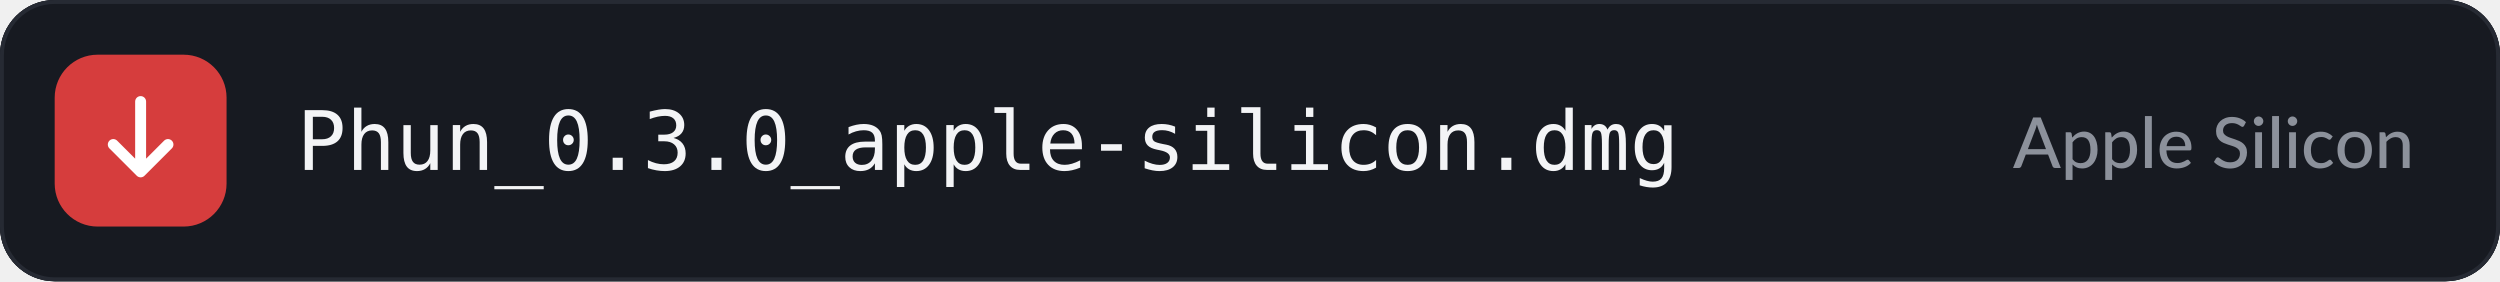
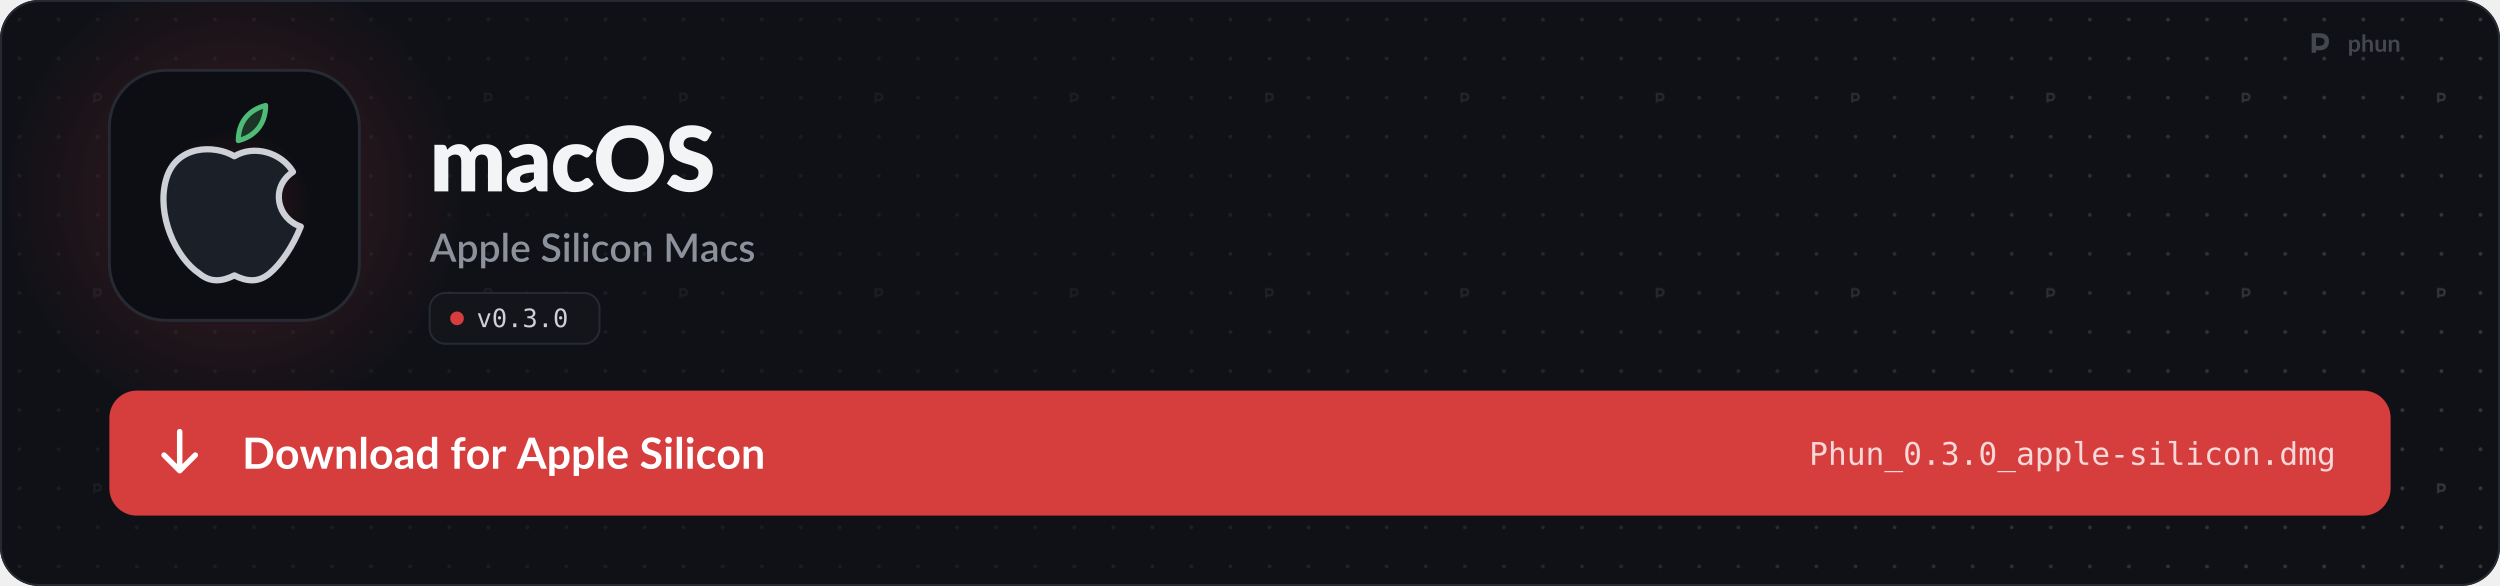
- <svg xmlns="http://www.w3.org/2000/svg" width="640" height="72" viewBox="0 0 640 72" role="img" aria-labelledby="t d">
+ <svg xmlns="http://www.w3.org/2000/svg" width="1280" height="300" viewBox="0 0 1280 300" role="img" aria-labelledby="t d">
  <style>
  .pulse { animation: pulse 2.6s ease-in-out infinite; }
  .pulse.b { animation-delay: .5s; }
  .pulse.c { animation-delay: 1s; }
  @keyframes pulse { 0%, 100% { opacity: 1; } 50% { opacity: .35; } }
  .flow { stroke-dasharray: 4 6; animation: flow 1.6s linear infinite; }
  @keyframes flow { to { stroke-dashoffset: -20; } }
  .blink { animation: blink 1.1s steps(1) infinite; }
  @keyframes blink { 50% { opacity: 0; } }
  .rise { animation: rise .7s cubic-bezier(.2,.7,.2,1) both; }
  @keyframes rise { from { opacity: 0; transform: translateY(8px); } }
  .spin { transform-box: fill-box; transform-origin: center; animation: spin 6s linear infinite; }
  @keyframes spin { to { transform: rotate(360deg); } }
  .bob { animation: bob 3s ease-in-out infinite; }
  @keyframes bob { 50% { transform: translateY(-4px); } }

  .sway { transform-box: view-box; transform-origin: 52px 22px; animation: sway 3.2s ease-in-out infinite; }
  @keyframes sway { 0%, 100% { transform: rotate(-6deg); } 50% { transform: rotate(8deg); } }
  .pane { animation: pane 4s ease-in-out infinite; }
  @keyframes pane { 0%, 100% { opacity: .55; } 12%, 30% { opacity: 1; } 45% { opacity: .55; } }
  .waddle { transform-box: view-box; transform-origin: 50px 96px; animation: waddle 1.6s ease-in-out infinite; }
  @keyframes waddle { 0%, 100% { transform: rotate(-5deg); } 50% { transform: rotate(5deg); } }
  .lid { transform-box: fill-box; transform-origin: center; animation: lid 4.5s infinite; }
  @keyframes lid { 0%, 92%, 100% { transform: scaleY(1); } 95% { transform: scaleY(.1); } }
  .drop { animation: drop 1.8s ease-in-out infinite; }
  @keyframes drop { 0%, 100% { transform: translateY(-2px); } 50% { transform: translateY(3px); } }

  @media (prefers-reduced-motion: reduce) { * { animation: none !important; } }
</style>
  <defs>
+     <path id="k108" d="M105 0L105 -1037L297 -1037Q355 -1037 373 -985L390 -929Q416 -956 444 -978.5Q472 -1001 504.5 -1017.5Q537 -1034 574.5 -1043.5Q612 -1053 657 -1053Q751 -1053 812.5 -1004.5Q874 -956 906 -875Q932 -923 969.5 -957Q1007 -991 1050.5 -1012Q1094 -1033 1142.5 -1043Q1191 -1053 1239 -1053Q1328 -1053 1397 -1026.5Q1466 -1000 1512.5 -949.5Q1559 -899 1583 -825.5Q1607 -752 1607 -659L1607 0L1297 0L1297 -659Q1297 -820 1159 -820Q1096 -820 1054.5 -778.5Q1013 -737 1013 -659L1013 0L703 0L703 -659Q703 -748 668 -784Q633 -820 565 -820Q523 -820 485.5 -801Q448 -782 415 -750L415 0L105 0Z" />
+     <path id="k45" d="M640 -422Q547 -418 487 -406Q427 -394 392 -376Q357 -358 343.5 -335Q330 -312 330 -285Q330 -232 359 -210.5Q388 -189 444 -189Q504 -189 549 -210Q594 -231 640 -278L640 -422ZM82 -893Q176 -976 290.5 -1016.5Q405 -1057 536 -1057Q630 -1057 705.5 -1026.5Q781 -996 833.5 -941.5Q886 -887 914 -812Q942 -737 942 -648L942 0L800 0Q756 0 733.5 -12Q711 -24 696 -62L674 -119Q635 -86 599 -61Q563 -36 524.5 -18.5Q486 -1 442.5 7.5Q399 16 346 16Q275 16 217 -2.5Q159 -21 118.5 -57Q78 -93 56 -146.5Q34 -200 34 -270Q34 -326 62 -383.5Q90 -441 159 -488.5Q228 -536 345 -568Q462 -600 640 -604L640 -648Q640 -739 602.5 -779.5Q565 -820 496 -820Q441 -820 406 -808Q371 -796 343.5 -781Q316 -766 290 -754Q264 -742 228 -742Q196 -742 174 -758Q152 -774 138 -796L82 -893Z" />
+     <path id="k49" d="M867 -791Q853 -774 840 -764Q827 -754 803 -754Q780 -754 761.5 -765Q743 -776 720 -789.5Q697 -803 666 -814Q635 -825 589 -825Q532 -825 490.5 -804Q449 -783 422 -744Q395 -705 382 -648.5Q369 -592 369 -521Q369 -372 426.5 -292Q484 -212 585 -212Q639 -212 670.5 -225.5Q702 -239 724 -255.5Q746 -272 764.5 -286Q783 -300 811 -300Q848 -300 867 -273L957 -162Q909 -107 856 -72.5Q803 -38 747.5 -18.5Q692 1 636 8.5Q580 16 527 16Q432 16 345.5 -20Q259 -56 193.5 -124.5Q128 -193 89.5 -293Q51 -393 51 -521Q51 -633 84.5 -730.5Q118 -828 183.5 -899.5Q249 -971 345.5 -1012Q442 -1053 569 -1053Q691 -1053 783 -1014Q875 -975 949 -900L867 -791Z" />
+     <path id="k27" d="M1571 -729Q1571 -571 1516.5 -435Q1462 -299 1363 -198.5Q1264 -98 1124.5 -41Q985 16 815 16Q645 16 505 -41Q365 -98 265.5 -198.5Q166 -299 111.5 -435Q57 -571 57 -729Q57 -887 111.5 -1023Q166 -1159 265.5 -1259Q365 -1359 505 -1416Q645 -1473 815 -1473Q985 -1473 1124.5 -1415.5Q1264 -1358 1363 -1258Q1462 -1158 1516.5 -1022Q1571 -886 1571 -729ZM1225 -729Q1225 -837 1197 -923.5Q1169 -1010 1116.5 -1070Q1064 -1130 988 -1162Q912 -1194 815 -1194Q717 -1194 640.5 -1162Q564 -1130 511.5 -1070Q459 -1010 431 -923.5Q403 -837 403 -729Q403 -620 431 -533.5Q459 -447 511.5 -387Q564 -327 640.5 -295.5Q717 -264 815 -264Q912 -264 988 -295.5Q1064 -327 1116.5 -387Q1169 -447 1197 -533.5Q1225 -620 1225 -729Z" />
+     <path id="k34" d="M946 -1161Q931 -1137 914.5 -1125Q898 -1113 872 -1113Q849 -1113 822.5 -1127.5Q796 -1142 762.5 -1160Q729 -1178 686 -1192.5Q643 -1207 588 -1207Q493 -1207 446.5 -1166.5Q400 -1126 400 -1057Q400 -1013 428 -984Q456 -955 501.5 -934Q547 -913 605.5 -895.5Q664 -878 725 -856.5Q786 -835 844.5 -806Q903 -777 948.5 -732Q994 -687 1022 -622.5Q1050 -558 1050 -467Q1050 -366 1015 -278Q980 -190 913.5 -124.5Q847 -59 749.5 -21.5Q652 16 528 16Q460 16 389.5 2Q319 -12 253 -37.5Q187 -63 129 -98Q71 -133 28 -176L128 -334Q140 -351 159.5 -362.5Q179 -374 202 -374Q232 -374 262.5 -355Q293 -336 331.5 -313Q370 -290 420 -271Q470 -252 538 -252Q630 -252 681 -292.5Q732 -333 732 -421Q732 -472 704 -504Q676 -536 630.5 -557Q585 -578 527 -594Q469 -610 408 -629.5Q347 -649 289 -677.5Q231 -706 185.5 -752.5Q140 -799 112 -868.5Q84 -938 84 -1040Q84 -1122 117 -1200Q150 -1278 214 -1339Q278 -1400 371 -1436.5Q464 -1473 584 -1473Q651 -1473 714.5 -1462.5Q778 -1452 835 -1431.5Q892 -1411 941.5 -1382.5Q991 -1354 1030 -1318L946 -1161Z" />
+     <path id="s3" d="M933 -540L735 -1066Q711 -1127 686 -1221Q675 -1174 662 -1134.5Q649 -1095 638 -1065L440 -540L933 -540ZM1376 0L1195 0Q1164 0 1145 -15.5Q1126 -31 1116 -54L996 -372L376 -372L256 -54Q248 -34 228 -17Q208 0 178 0L-3 0L568 -1440L805 -1440L1376 0Z" />
+     <path id="s114" d="M346 -256Q391 -198 444.5 -174.5Q498 -151 563 -151Q689 -151 759.5 -243Q830 -335 830 -517Q830 -611 814 -677.5Q798 -744 768 -786Q738 -828 695 -847Q652 -866 598 -866Q516 -866 456.5 -830.5Q397 -795 346 -729L346 -256ZM335 -872Q399 -947 480.5 -993Q562 -1039 670 -1039Q756 -1039 826 -1004.5Q896 -970 946 -904Q996 -838 1023.5 -740.5Q1051 -643 1051 -517Q1051 -404 1020.5 -306.5Q990 -209 933 -137.5Q876 -66 795 -25.5Q714 15 612 15Q522 15 459.5 -14Q397 -43 346 -94L346 339L131 339L131 -1020L261 -1020Q305 -1020 317 -979L335 -872Z" />
+     <path id="s1140" d="M350 -1480L350 0L135 0L135 -1480L350 -1480Z" />
+     <path id="s59" d="M800 -625Q800 -679 784.5 -725.5Q769 -772 739 -806.5Q709 -841 664.5 -860.5Q620 -880 562 -880Q445 -880 378 -813Q311 -746 293 -625L800 -625ZM287 -493Q291 -406 314 -342.5Q337 -279 375.5 -237Q414 -195 467.5 -174.5Q521 -154 587 -154Q650 -154 696 -168.5Q742 -183 776 -200.5Q810 -218 834 -232.5Q858 -247 878 -247Q904 -247 918 -227L979 -148Q941 -103 893 -72Q845 -41 791 -21.5Q737 -2 680 6.5Q623 15 569 15Q463 15 372.5 -20.5Q282 -56 215.5 -125Q149 -194 111.5 -296Q74 -398 74 -531Q74 -637 107.5 -729Q141 -821 203.5 -889Q266 -957 355.5 -996.5Q445 -1036 558 -1036Q652 -1036 732 -1005.5Q812 -975 870 -916Q928 -857 960.5 -771.5Q993 -686 993 -577Q993 -527 982 -510Q971 -493 942 -493L287 -493Z" />
+     <path id="s34" d="M924 -1194Q913 -1176 901 -1167.5Q889 -1159 871 -1159Q852 -1159 828.5 -1175Q805 -1191 770.5 -1210.5Q736 -1230 689 -1246.5Q642 -1263 577 -1263Q517 -1263 471.5 -1248Q426 -1233 395 -1206Q364 -1179 348.5 -1142.5Q333 -1106 333 -1063Q333 -1008 362 -971.5Q391 -935 438.5 -909Q486 -883 547 -863.5Q608 -844 671.5 -822Q735 -800 796 -772Q857 -744 904.5 -701Q952 -658 981 -596Q1010 -534 1010 -445Q1010 -349 977 -265Q944 -181 881.5 -118.5Q819 -56 727.5 -20Q636 16 519 16Q450 16 384.5 2.5Q319 -11 259.5 -35.5Q200 -60 148 -95Q96 -130 55 -173L123 -285Q132 -299 146 -307Q160 -315 177 -315Q200 -315 228 -293.5Q256 -272 295.5 -246.5Q335 -221 391 -199.5Q447 -178 525 -178Q652 -178 721.5 -240Q791 -302 791 -411Q791 -472 762 -510.5Q733 -549 685.5 -575Q638 -601 577 -619Q516 -637 453 -657.5Q390 -678 329 -705.5Q268 -733 220.5 -777.5Q173 -822 144 -887.5Q115 -953 115 -1051Q115 -1129 145.5 -1202Q176 -1275 234.5 -1331.5Q293 -1388 379 -1422Q465 -1456 575 -1456Q699 -1456 802.5 -1417Q906 -1378 981 -1306L924 -1194Z" />
+     <path id="s98" d="M355 -1020L355 0L140 0L140 -1020L355 -1020ZM391 -1328Q391 -1299 379.5 -1273Q368 -1247 348 -1227.5Q328 -1208 301.5 -1196.5Q275 -1185 245 -1185Q216 -1185 190.5 -1196.5Q165 -1208 146 -1227.5Q127 -1247 115.5 -1273Q104 -1299 104 -1328Q104 -1358 115.5 -1384Q127 -1410 146 -1429.5Q165 -1449 190.5 -1460.5Q216 -1472 245 -1472Q275 -1472 301.5 -1460.5Q328 -1449 348 -1429.5Q368 -1410 379.5 -1384Q391 -1358 391 -1328Z" />
+     <path id="s49" d="M852 -820Q842 -807 833 -800Q824 -793 807 -793Q790 -793 771.5 -805Q753 -817 727.5 -831.5Q702 -846 666 -858Q630 -870 576 -870Q506 -870 453.5 -845Q401 -820 365.5 -773.5Q330 -727 312.5 -660.5Q295 -594 295 -511Q295 -425 314 -358Q333 -291 368.5 -245Q404 -199 454.5 -175Q505 -151 568 -151Q630 -151 669 -166Q708 -181 734 -199Q760 -217 778.5 -232Q797 -247 818 -247Q844 -247 858 -227L919 -148Q882 -103 837 -72Q792 -41 742 -21.5Q692 -2 638 6.5Q584 15 529 15Q434 15 351.5 -20.5Q269 -56 207.5 -123.5Q146 -191 110.5 -288.5Q75 -386 75 -511Q75 -624 107 -720.5Q139 -817 200.5 -887Q262 -957 353 -996.5Q444 -1036 563 -1036Q674 -1036 758.5 -1000Q843 -964 909 -898L852 -820Z" />
+     <path id="s111" d="M572 -1036Q685 -1036 776.5 -999Q868 -962 932.5 -894Q997 -826 1032 -729Q1067 -632 1067 -511Q1067 -390 1032 -293Q997 -196 932.5 -127.5Q868 -59 776.5 -22Q685 15 572 15Q458 15 366.5 -22Q275 -59 210 -127.5Q145 -196 110 -293Q75 -390 75 -511Q75 -632 110 -729Q145 -826 210 -894Q275 -962 366.5 -999Q458 -1036 572 -1036ZM572 -153Q710 -153 777.5 -245.5Q845 -338 845 -510Q845 -682 777.5 -775.5Q710 -869 572 -869Q432 -869 364 -775.5Q296 -682 296 -510Q296 -338 364 -245.5Q432 -153 572 -153Z" />
+     <path id="s109" d="M332 -885Q365 -919 400.5 -946.5Q436 -974 476 -994Q516 -1014 561 -1025Q606 -1036 659 -1036Q743 -1036 806.5 -1008Q870 -980 913.5 -929Q957 -878 979 -806.5Q1001 -735 1001 -649L1001 0L787 0L787 -649Q787 -752 739.5 -809Q692 -866 595 -866Q523 -866 461.5 -833Q400 -800 346 -743L346 0L131 0L131 -1020L261 -1020Q305 -1020 317 -979L332 -885Z" />
+     <path id="s24" d="M1703 -1440L1703 0L1497 0L1497 -987Q1497 -1011 1498.5 -1039.5Q1500 -1068 1503 -1097L1040 -242Q1013 -189 957 -189L924 -189Q867 -189 841 -242L371 -1099Q374 -1070 375.5 -1041Q377 -1012 377 -987L377 0L171 0L171 -1440L346 -1440Q377 -1440 394 -1434.5Q411 -1429 425 -1401L887 -564Q902 -535 915.5 -504.5Q929 -474 940 -442Q952 -474 965.5 -505.5Q979 -537 994 -566L1449 -1401Q1463 -1429 1480 -1434.5Q1497 -1440 1528 -1440L1703 -1440Z" />
+     <path id="s45" d="M676 -446Q561 -442 482 -427.5Q403 -413 354 -390.5Q305 -368 283.5 -337Q262 -306 262 -269Q262 -233 273.5 -207.5Q285 -182 305.5 -165.5Q326 -149 353.5 -141.5Q381 -134 414 -134Q498 -134 558.5 -165.5Q619 -197 676 -257L676 -446ZM106 -878Q279 -1039 518 -1039Q606 -1039 674.5 -1010.5Q743 -982 789.5 -930Q836 -878 860.5 -806.5Q885 -735 885 -648L885 0L789 0Q758 0 742 -9.5Q726 -19 715 -48L694 -131Q655 -96 617 -68.5Q579 -41 538.5 -22Q498 -3 451.5 6.5Q405 16 349 16Q287 16 233.5 -1Q180 -18 141 -52.5Q102 -87 79.5 -138Q57 -189 57 -258Q57 -317 88.5 -373Q120 -429 192.5 -473.5Q265 -518 383.5 -547Q502 -576 676 -580L676 -648Q676 -758 629 -812Q582 -866 491 -866Q429 -866 387 -850.5Q345 -835 314 -817Q283 -799 259 -783.5Q235 -768 208 -768Q186 -768 170.5 -779.5Q155 -791 145 -808L106 -878Z" />
+     <path id="s118" d="M740 -835Q732 -821 722 -815Q712 -809 697 -809Q680 -809 660 -819.5Q640 -830 613 -843Q586 -856 549.5 -866.5Q513 -877 464 -877Q424 -877 391.5 -867.5Q359 -858 336.5 -840.5Q314 -823 302 -799.5Q290 -776 290 -749Q290 -713 312 -689Q334 -665 370 -647.5Q406 -630 452 -616Q498 -602 546 -586Q594 -570 640 -549Q686 -528 722 -497.5Q758 -467 780 -423.5Q802 -380 802 -318Q802 -246 776 -185Q750 -124 700 -79Q650 -34 575.5 -9Q501 16 405 16Q352 16 302.5 6.5Q253 -3 208.5 -19.5Q164 -36 125.5 -59Q87 -82 57 -109L107 -191Q116 -206 129.5 -214.5Q143 -223 163 -223Q184 -223 204.5 -209.5Q225 -196 252.5 -180Q280 -164 319 -150.5Q358 -137 416 -137Q464 -137 499 -148.5Q534 -160 557 -180Q580 -200 591 -225.5Q602 -251 602 -280Q602 -319 580 -344Q558 -369 521.5 -387Q485 -405 438.5 -419Q392 -433 344 -449Q296 -465 249.5 -486Q203 -507 166.5 -539.5Q130 -572 108 -618.5Q86 -665 86 -732Q86 -793 110.5 -848Q135 -903 182.5 -945Q230 -987 299.5 -1011.5Q369 -1036 460 -1036Q563 -1036 647 -1003Q731 -970 788 -913L740 -835Z" />
+     <path id="o89" d="M100 -1120L291 -1120L616 -180L942 -1120L1133 -1120L735 0L498 0L100 -1120Z" />
+     <path id="o19" d="M483 -750Q483 -805 521.5 -845Q560 -885 614 -885Q670 -885 710 -845Q750 -805 750 -750Q750 -694 710.5 -655Q671 -616 614 -616Q558 -616 520.5 -654Q483 -692 483 -750ZM616 -1360Q475 -1360 405.5 -1208Q336 -1056 336 -745Q336 -435 405.5 -283Q475 -131 616 -131Q758 -131 827.5 -283Q897 -435 897 -745Q897 -1056 827.5 -1208Q758 -1360 616 -1360ZM616 -1520Q855 -1520 977.5 -1324Q1100 -1128 1100 -745Q1100 -363 977.5 -167Q855 29 616 29Q377 29 255 -167Q133 -363 133 -745Q133 -1128 255 -1324Q377 -1520 616 -1520Z" />
+     <path id="o17" d="M489 -305L741 -305L741 0L489 0L489 -305Z" />
+     <path id="o22" d="M776 -799Q923 -760 1001 -660.5Q1079 -561 1079 -412Q1079 -206 940.5 -88.5Q802 29 557 29Q454 29 347 10Q240 -9 137 -45L137 -246Q239 -193 338 -167Q437 -141 535 -141Q701 -141 790 -216Q879 -291 879 -432Q879 -562 790 -638.5Q701 -715 549 -715L395 -715L395 -881L549 -881Q688 -881 766 -942Q844 -1003 844 -1112Q844 -1227 771.5 -1288.5Q699 -1350 565 -1350Q476 -1350 381 -1330Q286 -1310 182 -1270L182 -1456Q303 -1488 397.5 -1504Q492 -1520 565 -1520Q783 -1520 913.5 -1410.5Q1044 -1301 1044 -1120Q1044 -997 975.5 -915Q907 -833 776 -799Z" />
+     <path id="b9" d="M1445 -723Q1445 -564 1392 -431Q1339 -298 1243 -202Q1147 -106 1012 -53Q877 0 712 0L161 0L161 -1446L712 -1446Q877 -1446 1012 -1392.5Q1147 -1339 1243 -1243.5Q1339 -1148 1392 -1015Q1445 -882 1445 -723ZM1169 -723Q1169 -842 1137.5 -936.5Q1106 -1031 1046.5 -1096.5Q987 -1162 902.5 -1197Q818 -1232 712 -1232L431 -1232L431 -214L712 -214Q818 -214 902.5 -249Q987 -284 1046.5 -349.5Q1106 -415 1137.5 -509.5Q1169 -604 1169 -723Z" />
+     <path id="b111" d="M576 -1042Q690 -1042 783.5 -1005Q877 -968 943.5 -900Q1010 -832 1046 -734Q1082 -636 1082 -515Q1082 -393 1046 -295Q1010 -197 943.5 -128Q877 -59 783.5 -22Q690 15 576 15Q461 15 367 -22Q273 -59 206.5 -128Q140 -197 103.5 -295Q67 -393 67 -515Q67 -636 103.5 -734Q140 -832 206.5 -900Q273 -968 367 -1005Q461 -1042 576 -1042ZM576 -175Q704 -175 765.5 -261Q827 -347 827 -513Q827 -679 765.5 -766Q704 -853 576 -853Q446 -853 383.5 -765.5Q321 -678 321 -513Q321 -348 383.5 -261.5Q446 -175 576 -175Z" />
+     <path id="b137" d="M1587 -1026L1261 0L1063 0Q1029 0 1016 -44L832 -637Q823 -667 815.5 -696.5Q808 -726 803 -756Q797 -726 789.5 -695.5Q782 -665 773 -635L586 -44Q574 0 533 0L343 0L18 -1026L215 -1026Q242 -1026 261 -1013Q280 -1000 286 -980L433 -432Q444 -387 452.5 -344Q461 -301 467 -258Q478 -301 490.5 -344Q503 -387 517 -432L687 -982Q693 -1002 710.5 -1015Q728 -1028 753 -1028L862 -1028Q888 -1028 906.5 -1015Q925 -1002 931 -982L1096 -432Q1109 -387 1120.5 -343.5Q1132 -300 1143 -257Q1156 -342 1180 -432L1331 -980Q1338 -1000 1356 -1013Q1374 -1026 1399 -1026L1587 -1026Z" />
+     <path id="b109" d="M353 -900Q384 -931 418.5 -957.5Q453 -984 491.5 -1002.5Q530 -1021 574 -1031.5Q618 -1042 670 -1042Q754 -1042 819 -1013.5Q884 -985 927.5 -933.5Q971 -882 993.5 -810.5Q1016 -739 1016 -653L1016 0L769 0L769 -653Q769 -747 726 -798.5Q683 -850 595 -850Q531 -850 475 -821Q419 -792 369 -742L369 0L122 0L122 -1026L273 -1026Q321 -1026 336 -981L353 -900Z" />
+     <path id="b1140" d="M372 -1486L372 0L125 0L125 -1486L372 -1486Z" />
+     <path id="b45" d="M664 -438Q557 -433 484 -419.5Q411 -406 367 -385Q323 -364 304 -336Q285 -308 285 -275Q285 -210 323.5 -182Q362 -154 424 -154Q500 -154 555.5 -181.5Q611 -209 664 -265L664 -438ZM98 -883Q275 -1045 524 -1045Q614 -1045 685 -1015.5Q756 -986 805 -933.5Q854 -881 879.5 -808Q905 -735 905 -648L905 0L793 0Q758 0 739 -10.5Q720 -21 709 -53L687 -127Q648 -92 611 -65.5Q574 -39 534 -21Q494 -3 448.5 6.5Q403 16 348 16Q283 16 228 -1.5Q173 -19 133 -54Q93 -89 71 -141Q49 -193 49 -262Q49 -301 62 -339.5Q75 -378 104.5 -413Q134 -448 181 -479Q228 -510 296.5 -533Q365 -556 456 -570.5Q547 -585 664 -588L664 -648Q664 -751 620 -800.5Q576 -850 493 -850Q433 -850 393.5 -836Q354 -822 324 -804.5Q294 -787 269.5 -773Q245 -759 215 -759Q189 -759 171 -772.5Q153 -786 142 -804L98 -883Z" />
+     <path id="b55" d="M766 -764Q724 -815 674.5 -836Q625 -857 568 -857Q512 -857 467 -836Q422 -815 390 -772.5Q358 -730 341 -664.5Q324 -599 324 -510Q324 -420 338.5 -357.5Q353 -295 380 -255.5Q407 -216 446 -198.5Q485 -181 533 -181Q610 -181 664 -213Q718 -245 766 -304L766 -764ZM1013 -1486L1013 0L862 0Q813 0 800 -45L779 -144Q717 -73 636.5 -29Q556 15 449 15Q365 15 295 -20Q225 -55 174.5 -121.5Q124 -188 96.5 -286Q69 -384 69 -510Q69 -624 100 -722Q131 -820 189 -892Q247 -964 328 -1004.5Q409 -1045 510 -1045Q596 -1045 657 -1018Q718 -991 766 -945L766 -1486L1013 -1486Z" />
+     <path id="b61" d="M194 0L194 -840L105 -854Q76 -860 58.5 -874.5Q41 -889 41 -916L41 -1017L194 -1017L194 -1093Q194 -1181 220.5 -1251Q247 -1321 296.5 -1370Q346 -1419 417 -1445Q488 -1471 577 -1471Q648 -1471 709 -1452L704 -1328Q703 -1314 696 -1305.5Q689 -1297 677.5 -1292.5Q666 -1288 651 -1286.5Q636 -1285 619 -1285Q575 -1285 540.5 -1275.5Q506 -1266 482 -1242.5Q458 -1219 445.5 -1180.5Q433 -1142 433 -1085L433 -1017L700 -1017L700 -841L441 -841L441 0L194 0Z" />
+     <path id="b117" d="M355 -848Q403 -940 469 -992.5Q535 -1045 625 -1045Q696 -1045 739 -1014L723 -829Q718 -811 708.5 -803.5Q699 -796 683 -796Q668 -796 638.5 -801Q609 -806 581 -806Q540 -806 508 -794Q476 -782 450.5 -759.5Q425 -737 405.5 -705Q386 -673 369 -632L369 0L122 0L122 -1026L267 -1026Q305 -1026 320 -1012.5Q335 -999 340 -964L355 -848Z" />
+     <path id="b3" d="M925 -546L749 -1027Q736 -1059 722 -1103Q708 -1147 694 -1198Q681 -1147 667 -1102.5Q653 -1058 640 -1025L465 -546L925 -546ZM1400 0L1192 0Q1157 0 1135 -17.5Q1113 -35 1102 -61L994 -356L395 -356L287 -61Q279 -38 256 -19Q233 0 199 0L-11 0L558 -1446L832 -1446L1400 0Z" />
+     <path id="b114" d="M369 -266Q411 -215 460.5 -194Q510 -173 568 -173Q624 -173 669 -194Q714 -215 745.5 -258Q777 -301 794 -366.5Q811 -432 811 -521Q811 -611 796.5 -673.5Q782 -736 755 -775Q728 -814 689.5 -832Q651 -850 602 -850Q525 -850 471 -817.5Q417 -785 369 -726L369 -266ZM356 -886Q419 -957 499 -1001Q579 -1045 687 -1045Q771 -1045 840.5 -1010Q910 -975 960.5 -908.5Q1011 -842 1038.5 -744.5Q1066 -647 1066 -521Q1066 -406 1035 -308Q1004 -210 946.5 -138Q889 -66 807.5 -25.5Q726 15 625 15Q539 15 478 -11.5Q417 -38 369 -85L369 335L122 335L122 -1026L273 -1026Q321 -1026 336 -981L356 -886Z" />
+     <path id="b59" d="M783 -631Q783 -679 769.5 -721.5Q756 -764 729 -796Q702 -828 660.5 -846.5Q619 -865 564 -865Q457 -865 395.5 -804Q334 -743 317 -631L783 -631ZM312 -482Q318 -403 340 -345.5Q362 -288 398 -250.5Q434 -213 483.5 -194.5Q533 -176 593 -176Q653 -176 696.5 -190Q740 -204 772.5 -221Q805 -238 829.5 -252Q854 -266 877 -266Q908 -266 923 -243L994 -153Q953 -105 902 -72.5Q851 -40 795.5 -20.5Q740 -1 682.5 7Q625 15 571 15Q464 15 372 -20.5Q280 -56 212 -125.5Q144 -195 105 -297.5Q66 -400 66 -535Q66 -640 100 -732.5Q134 -825 197.5 -893.5Q261 -962 352.5 -1002Q444 -1042 559 -1042Q656 -1042 738 -1011Q820 -980 879 -920.5Q938 -861 971.5 -774.5Q1005 -688 1005 -577Q1005 -521 993 -501.5Q981 -482 947 -482L312 -482Z" />
+     <path id="b34" d="M931 -1183Q919 -1162 905.5 -1152.5Q892 -1143 872 -1143Q851 -1143 826.5 -1158.5Q802 -1174 768 -1193Q734 -1212 688.5 -1227.5Q643 -1243 581 -1243Q525 -1243 483 -1229.5Q441 -1216 412.5 -1192Q384 -1168 370 -1134.5Q356 -1101 356 -1061Q356 -1010 384.5 -976Q413 -942 460 -918Q507 -894 567 -875Q627 -856 690 -834.5Q753 -813 813 -784.5Q873 -756 920 -712.5Q967 -669 995.5 -606Q1024 -543 1024 -453Q1024 -355 990.5 -269.5Q957 -184 892.5 -120.5Q828 -57 735 -20.5Q642 16 522 16Q453 16 386 2.5Q319 -11 257.5 -36Q196 -61 142 -96Q88 -131 46 -174L125 -303Q135 -317 151 -326.5Q167 -336 185 -336Q210 -336 239 -315.5Q268 -295 308 -270Q348 -245 401.5 -224.5Q455 -204 530 -204Q645 -204 708 -258.5Q771 -313 771 -415Q771 -472 742.5 -508Q714 -544 667 -568.5Q620 -593 560 -610Q500 -627 438 -647Q376 -667 316 -695Q256 -723 209 -768Q162 -813 133.5 -880.5Q105 -948 105 -1047Q105 -1126 136.5 -1201Q168 -1276 228 -1334Q288 -1392 376 -1427Q464 -1462 578 -1462Q706 -1462 814 -1422Q922 -1382 998 -1310L931 -1183Z" />
+     <path id="b98" d="M378 -1026L378 0L130 0L130 -1026L378 -1026ZM412 -1325Q412 -1293 399 -1265Q386 -1237 364.5 -1216Q343 -1195 314 -1182.5Q285 -1170 252 -1170Q220 -1170 191.5 -1182.5Q163 -1195 142 -1216Q121 -1237 108.5 -1265Q96 -1293 96 -1325Q96 -1358 108.5 -1387Q121 -1416 142 -1437Q163 -1458 191.5 -1470.5Q220 -1483 252 -1483Q285 -1483 314 -1470.5Q343 -1458 364.5 -1437Q386 -1416 399 -1387Q412 -1358 412 -1325Z" />
+     <path id="b49" d="M857 -809Q846 -795 835.5 -787Q825 -779 805 -779Q786 -779 768 -790.5Q750 -802 725 -816.5Q700 -831 665.5 -842.5Q631 -854 580 -854Q515 -854 466 -830.5Q417 -807 384.5 -763Q352 -719 336 -656.5Q320 -594 320 -515Q320 -433 337.5 -369Q355 -305 388 -261.5Q421 -218 468 -195.5Q515 -173 574 -173Q633 -173 669.5 -187.5Q706 -202 731 -219.5Q756 -237 774.5 -251.5Q793 -266 816 -266Q846 -266 861 -243L932 -153Q891 -105 843 -72.5Q795 -40 743.5 -20.5Q692 -1 637.5 7Q583 15 529 15Q434 15 350 -20.5Q266 -56 203 -124Q140 -192 103.5 -290.5Q67 -389 67 -515Q67 -628 99.5 -724.5Q132 -821 195 -891.5Q258 -962 351 -1002Q444 -1042 565 -1042Q680 -1042 766.5 -1005Q853 -968 922 -899L857 -809Z" />
    <path id="o51" d="M399 -1327L399 -766L633 -766Q773 -766 851.5 -840Q930 -914 930 -1047Q930 -1180 852 -1253.5Q774 -1327 633 -1327L399 -1327ZM197 -1493L633 -1493Q883 -1493 1012 -1379.5Q1141 -1266 1141 -1047Q1141 -826 1012.5 -713Q884 -600 633 -600L399 -600L399 0L197 0L197 -1493Z" />
    <path id="o75" d="M1051 -694L1051 0L866 0L866 -694Q866 -845 813 -916Q760 -987 647 -987Q518 -987 448.5 -895.5Q379 -804 379 -633L379 0L195 0L195 -1556L379 -1556L379 -952Q428 -1048 512 -1097.5Q596 -1147 711 -1147Q882 -1147 966.5 -1034.5Q1051 -922 1051 -694Z" />
    <path id="o88" d="M195 -424L195 -1118L379 -1118L379 -424Q379 -273 432.5 -202Q486 -131 598 -131Q728 -131 797 -222.5Q866 -314 866 -485L866 -1118L1051 -1118L1051 0L866 0L866 -168Q817 -71 732.5 -21Q648 29 535 29Q363 29 279 -83.5Q195 -196 195 -424Z" />
    <path id="o81" d="M1051 -694L1051 0L866 0L866 -694Q866 -845 813 -916Q760 -987 647 -987Q518 -987 448.5 -895.5Q379 -804 379 -633L379 0L195 0L195 -1120L379 -1120L379 -952Q428 -1048 512 -1097.5Q596 -1147 711 -1147Q882 -1147 966.5 -1034.5Q1051 -922 1051 -694Z" />
    <path id="o66" d="M1233 403L1233 483L0 483L0 403L1233 403Z" />
-     <path id="o19" d="M483 -750Q483 -805 521.5 -845Q560 -885 614 -885Q670 -885 710 -845Q750 -805 750 -750Q750 -694 710.5 -655Q671 -616 614 -616Q558 -616 520.5 -654Q483 -692 483 -750ZM616 -1360Q475 -1360 405.5 -1208Q336 -1056 336 -745Q336 -435 405.5 -283Q475 -131 616 -131Q758 -131 827.5 -283Q897 -435 897 -745Q897 -1056 827.5 -1208Q758 -1360 616 -1360ZM616 -1520Q855 -1520 977.5 -1324Q1100 -1128 1100 -745Q1100 -363 977.5 -167Q855 29 616 29Q377 29 255 -167Q133 -363 133 -745Q133 -1128 255 -1324Q377 -1520 616 -1520Z" />
-     <path id="o17" d="M489 -305L741 -305L741 0L489 0L489 -305Z" />
-     <path id="o22" d="M776 -799Q923 -760 1001 -660.5Q1079 -561 1079 -412Q1079 -206 940.5 -88.5Q802 29 557 29Q454 29 347 10Q240 -9 137 -45L137 -246Q239 -193 338 -167Q437 -141 535 -141Q701 -141 790 -216Q879 -291 879 -432Q879 -562 790 -638.5Q701 -715 549 -715L395 -715L395 -881L549 -881Q688 -881 766 -942Q844 -1003 844 -1112Q844 -1227 771.5 -1288.5Q699 -1350 565 -1350Q476 -1350 381 -1330Q286 -1310 182 -1270L182 -1456Q303 -1488 397.5 -1504Q492 -1520 565 -1520Q783 -1520 913.5 -1410.5Q1044 -1301 1044 -1120Q1044 -997 975.5 -915Q907 -833 776 -799Z" />
    <path id="o68" d="M702 -563L641 -563Q480 -563 398.5 -506.5Q317 -450 317 -338Q317 -237 378 -181Q439 -125 547 -125Q699 -125 786 -230.5Q873 -336 874 -522L874 -563L702 -563ZM1059 -639L1059 0L874 0L874 -166Q815 -66 725.5 -18.5Q636 29 508 29Q337 29 235 -67.5Q133 -164 133 -326Q133 -513 258.5 -610Q384 -707 627 -707L874 -707L874 -736Q873 -870 806 -930.5Q739 -991 592 -991Q498 -991 402 -964Q306 -937 215 -885L215 -1069Q317 -1108 410.5 -1127.5Q504 -1147 592 -1147Q731 -1147 829.5 -1106Q928 -1065 989 -983Q1027 -933 1043 -859.5Q1059 -786 1059 -639Z" />
    <path id="o83" d="M375 -141L375 426L190 426L190 -1120L375 -1120L375 -977Q421 -1060 497.5 -1103.5Q574 -1147 674 -1147Q877 -1147 992.5 -990Q1108 -833 1108 -555Q1108 -282 992 -126.5Q876 29 674 29Q572 29 495.5 -14.5Q419 -58 375 -141ZM915 -559Q915 -773 847.5 -882Q780 -991 647 -991Q513 -991 444 -881.5Q375 -772 375 -559Q375 -347 444 -237Q513 -127 647 -127Q780 -127 847.5 -236Q915 -345 915 -559Z" />
    <path id="o79" d="M639 -406Q639 -282 684.5 -219Q730 -156 819 -156L1034 -156L1034 0L801 0Q636 0 545.5 -106Q455 -212 455 -406L455 -1423L160 -1423L160 -1567L639 -1567L639 -406Z" />
    <path id="o72" d="M1112 -606L1112 -516L315 -516L315 -510Q315 -327 410.5 -227Q506 -127 680 -127Q768 -127 864 -155Q960 -183 1069 -240L1069 -57Q964 -14 866.5 7.5Q769 29 678 29Q417 29 270 -127.5Q123 -284 123 -559Q123 -827 267 -987Q411 -1147 651 -1147Q865 -1147 988.5 -1002Q1112 -857 1112 -606ZM928 -660Q924 -822 851.5 -906.5Q779 -991 643 -991Q510 -991 424 -903Q338 -815 322 -659L928 -660Z" />
    <path id="o16" d="M356 -643L877 -643L877 -479L356 -479L356 -643Z" />
    <path id="o86" d="M973 -1081L973 -901Q894 -947 814 -970Q734 -993 651 -993Q526 -993 464.5 -952.5Q403 -912 403 -829Q403 -754 449 -717Q495 -680 678 -645L752 -631Q889 -605 959.5 -527Q1030 -449 1030 -324Q1030 -158 912 -64.5Q794 29 584 29Q501 29 410 11.5Q319 -6 213 -41L213 -231Q316 -178 410 -151.5Q504 -125 588 -125Q710 -125 777 -174.5Q844 -224 844 -313Q844 -441 599 -490L591 -492L522 -506Q363 -537 290 -610.5Q217 -684 217 -811Q217 -972 326 -1059.5Q435 -1147 637 -1147Q727 -1147 810 -1130.5Q893 -1114 973 -1081Z" />
    <path id="o76" d="M256 -1120L727 -1120L727 -143L1092 -143L1092 0L178 0L178 -143L543 -143L543 -977L256 -977L256 -1120ZM543 -1556L727 -1556L727 -1323L543 -1323L543 -1556Z" />
    <path id="o70" d="M1061 -57Q987 -14 908.5 7.5Q830 29 748 29Q488 29 341.5 -127Q195 -283 195 -559Q195 -835 341.5 -991Q488 -1147 748 -1147Q829 -1147 906 -1126Q983 -1105 1061 -1061L1061 -868Q988 -933 914.5 -962Q841 -991 748 -991Q575 -991 482 -879Q389 -767 389 -559Q389 -352 482.5 -239.5Q576 -127 748 -127Q844 -127 920 -156.5Q996 -186 1061 -248L1061 -57Z" />
    <path id="o82" d="M616 -991Q476 -991 404 -882Q332 -773 332 -559Q332 -346 404 -236.5Q476 -127 616 -127Q757 -127 829 -236.5Q901 -346 901 -559Q901 -773 829 -882Q757 -991 616 -991ZM616 -1147Q849 -1147 972.5 -996Q1096 -845 1096 -559Q1096 -272 973 -121.5Q850 29 616 29Q383 29 260 -121.5Q137 -272 137 -559Q137 -845 260 -996Q383 -1147 616 -1147Z" />
    <path id="o71" d="M858 -977L858 -1556L1042 -1556L1042 0L858 0L858 -141Q812 -58 735.5 -14.5Q659 29 559 29Q356 29 239.5 -128.5Q123 -286 123 -563Q123 -836 240 -991.5Q357 -1147 559 -1147Q660 -1147 737 -1103.5Q814 -1060 858 -977ZM317 -559Q317 -345 385 -236Q453 -127 586 -127Q719 -127 788.5 -237Q858 -347 858 -559Q858 -772 788.5 -881.5Q719 -991 586 -991Q453 -991 385 -882Q317 -773 317 -559Z" />
    <path id="o80" d="M676 -1006Q710 -1078 762.5 -1112.5Q815 -1147 889 -1147Q1024 -1147 1079.5 -1042.5Q1135 -938 1135 -649L1135 0L967 0L967 -641Q967 -878 940.5 -935.5Q914 -993 844 -993Q764 -993 734.5 -931.5Q705 -870 705 -641L705 0L537 0L537 -641Q537 -881 508.5 -937Q480 -993 406 -993Q333 -993 304.5 -931.5Q276 -870 276 -641L276 0L109 0L109 -1120L276 -1120L276 -1024Q309 -1084 358.5 -1115.5Q408 -1147 471 -1147Q547 -1147 597.5 -1112Q648 -1077 676 -1006Z" />
    <path id="o74" d="M858 -569Q858 -776 790.5 -883.5Q723 -991 594 -991Q459 -991 388 -883.5Q317 -776 317 -569Q317 -362 388.5 -253.5Q460 -145 596 -145Q723 -145 790.5 -254Q858 -363 858 -569ZM1042 -72Q1042 180 923 310Q804 440 573 440Q497 440 414 426Q331 412 248 385L248 203Q346 249 426 271Q506 293 573 293Q722 293 790 212Q858 131 858 -45L858 -53L858 -178Q814 -84 738 -38Q662 8 553 8Q357 8 240 -149Q123 -306 123 -569Q123 -833 240 -990Q357 -1147 553 -1147Q661 -1147 736 -1104Q811 -1061 858 -971L858 -1116L1042 -1116L1042 -72Z" />
-     <path id="m3" d="M940 -535L727 -1092Q704 -1149 681 -1236Q670 -1193 658.5 -1156Q647 -1119 636 -1090L424 -535L940 -535ZM1361 0L1197 0Q1169 0 1151 -14Q1133 -28 1125 -50L998 -383L365 -383L238 -50Q231 -31 212 -15.5Q193 0 166 0L2 0L574 -1436L789 -1436L1361 0Z" />
-     <path id="m114" d="M332 -250Q380 -187 435.5 -162Q491 -137 560 -137Q694 -137 767.5 -233.5Q841 -330 841 -515Q841 -612 824.5 -680.5Q808 -749 776.5 -792.5Q745 -836 699 -856.5Q653 -877 595 -877Q510 -877 447.5 -839Q385 -801 332 -731L332 -250ZM322 -864Q354 -902 390.5 -933.5Q427 -965 469 -987.5Q511 -1010 558.5 -1022.5Q606 -1035 660 -1035Q747 -1035 817.5 -1001Q888 -967 938 -901Q988 -835 1015.5 -738Q1043 -641 1043 -515Q1043 -402 1012.5 -305.5Q982 -209 925.5 -138Q869 -67 787.5 -26.5Q706 14 604 14Q513 14 448 -16Q383 -46 332 -100L332 341L137 341L137 -1016L254 -1016Q295 -1016 305 -977L322 -864Z" />
-     <path id="m1140" d="M337 -1476L337 0L141 0L141 -1476L337 -1476Z" />
-     <path id="m59" d="M810 -621Q810 -679 793.5 -728Q777 -777 745 -813Q713 -849 667 -869Q621 -889 561 -889Q438 -889 367.5 -818Q297 -747 278 -621L810 -621ZM971 -145Q935 -103 888 -72.5Q841 -42 788 -23Q735 -4 678.5 5Q622 14 567 14Q462 14 372.5 -21.5Q283 -57 217.5 -125.5Q152 -194 115.5 -295.5Q79 -397 79 -529Q79 -635 112 -726.5Q145 -818 206.5 -886Q268 -954 357 -993Q446 -1032 557 -1032Q650 -1032 728.5 -1001.5Q807 -971 864 -913Q921 -855 953.5 -770Q986 -685 986 -576Q986 -531 976 -515.5Q966 -500 939 -500L273 -500Q276 -409 299 -341.5Q322 -274 362.5 -229Q403 -184 459 -162Q515 -140 584 -140Q649 -140 696.5 -155Q744 -170 778.5 -187.5Q813 -205 836.5 -220Q860 -235 878 -235Q902 -235 915 -217L971 -145Z" />
-     <path id="m34" d="M920 -1202Q910 -1185 899 -1177Q888 -1169 871 -1169Q853 -1169 830 -1185.5Q807 -1202 772.5 -1222.5Q738 -1243 690 -1259.5Q642 -1276 575 -1276Q512 -1276 464.5 -1259.5Q417 -1243 385 -1214.5Q353 -1186 336.5 -1147.5Q320 -1109 320 -1064Q320 -1006 349.5 -968Q379 -930 427 -903Q475 -876 536 -856Q597 -836 661 -814.5Q725 -793 786 -765Q847 -737 895 -694.5Q943 -652 972.5 -590.5Q1002 -529 1002 -440Q1002 -345 969.5 -262Q937 -179 875 -117Q813 -55 722.5 -19.5Q632 16 517 16Q448 16 383 2.5Q318 -11 260 -35.5Q202 -60 151.5 -94.5Q101 -129 61 -172L122 -274Q131 -286 143.5 -294Q156 -302 172 -302Q193 -302 220.5 -280Q248 -258 288.5 -231.5Q329 -205 385.5 -183Q442 -161 523 -161Q589 -161 641 -178.5Q693 -196 728.5 -228.5Q764 -261 783 -307Q802 -353 802 -409Q802 -472 773 -512Q744 -552 696 -579Q648 -606 587 -625Q526 -644 462 -664.5Q398 -685 337 -712Q276 -739 228 -782.5Q180 -826 151 -891.5Q122 -957 122 -1053Q122 -1130 152 -1202Q182 -1274 239.5 -1329.5Q297 -1385 381 -1418.5Q465 -1452 573 -1452Q694 -1452 795.5 -1413.5Q897 -1375 972 -1303L920 -1202Z" />
-     <path id="m98" d="M341 -1016L341 0L146 0L146 -1016L341 -1016ZM378 -1330Q378 -1303 367 -1278.5Q356 -1254 337.5 -1235.5Q319 -1217 294 -1206.5Q269 -1196 242 -1196Q215 -1196 191 -1206.5Q167 -1217 148.5 -1235.5Q130 -1254 119.5 -1278.5Q109 -1303 109 -1330Q109 -1358 119.5 -1382.5Q130 -1407 148.5 -1425.5Q167 -1444 191 -1454.5Q215 -1465 242 -1465Q269 -1465 294 -1454.5Q319 -1444 337.5 -1425.5Q356 -1407 367 -1382.5Q378 -1358 378 -1330Z" />
-     <path id="m49" d="M849 -826Q840 -815 831.5 -808.5Q823 -802 807 -802Q791 -802 773.5 -814.5Q756 -827 729.5 -841.5Q703 -856 665.5 -868.5Q628 -881 573 -881Q501 -881 446 -855Q391 -829 354.5 -781Q318 -733 299 -664Q280 -595 280 -509Q280 -420 300 -350.5Q320 -281 357 -233.5Q394 -186 447 -161.5Q500 -137 565 -137Q628 -137 669 -152.5Q710 -168 737 -186Q764 -204 782 -219.5Q800 -235 819 -235Q843 -235 856 -217L912 -145Q877 -102 833.5 -72Q790 -42 741 -23Q692 -4 638.5 5Q585 14 530 14Q435 14 352.5 -21Q270 -56 209.5 -123Q149 -190 114 -287.5Q79 -385 79 -509Q79 -622 110.5 -718Q142 -814 203.5 -883.5Q265 -953 355 -992.5Q445 -1032 561 -1032Q670 -1032 753 -997Q836 -962 901 -898L849 -826Z" />
-     <path id="m111" d="M570 -1032Q682 -1032 772.5 -995.5Q863 -959 926.5 -890.5Q990 -822 1024 -725.5Q1058 -629 1058 -509Q1058 -389 1024 -292Q990 -195 926.5 -127Q863 -59 772.5 -22.5Q682 14 570 14Q457 14 366.5 -22.5Q276 -59 212 -127Q148 -195 113.5 -292Q79 -389 79 -509Q79 -629 113.5 -725.5Q148 -822 212 -890.5Q276 -959 366.5 -995.5Q457 -1032 570 -1032ZM570 -138Q714 -138 785 -235Q856 -332 856 -508Q856 -684 785 -781.5Q714 -879 570 -879Q424 -879 352.5 -781.5Q281 -684 281 -508Q281 -332 352.5 -235Q424 -138 570 -138Z" />
-     <path id="m109" d="M320 -875Q353 -910 389 -939Q425 -968 465.5 -988.5Q506 -1009 552.5 -1020.5Q599 -1032 652 -1032Q736 -1032 799.5 -1004Q863 -976 906 -925.5Q949 -875 971 -804Q993 -733 993 -647L993 0L797 0L797 -647Q797 -756 747 -816.5Q697 -877 594 -877Q519 -877 453.5 -841.5Q388 -806 332 -745L332 0L137 0L137 -1016L254 -1016Q295 -1016 305 -977L320 -875Z" />
+     <path id="b95" d="M369 -916Q429 -972 501 -1007Q573 -1042 670 -1042Q754 -1042 819 -1013.5Q884 -985 927.5 -933.5Q971 -882 993.5 -810.5Q1016 -739 1016 -653L1016 0L769 0L769 -653Q769 -747 726 -798.5Q683 -850 595 -850Q531 -850 475 -821Q419 -792 369 -742L369 0L122 0L122 -1486L369 -1486L369 -916Z" />
+     <path id="b134" d="M1006 -1026L1006 0L855 0Q806 0 793 -45L776 -127Q713 -63 637 -23.5Q561 16 458 16Q374 16 309.5 -12.5Q245 -41 201 -93Q157 -145 134.5 -216.5Q112 -288 112 -374L112 -1026L359 -1026L359 -374Q359 -280 402.5 -228.5Q446 -177 533 -177Q597 -177 653 -205.5Q709 -234 759 -284L759 -1026L1006 -1026Z" />
    <clipPath id="card">
-       <rect width="640" height="72" rx="14" />
+       <rect width="1280" height="300" rx="20" />
    </clipPath>
    <pattern id="dots" width="100" height="100" patternUnits="userSpaceOnUse">
      <circle cx="10" cy="10" r="1" fill="#fff" />
      <circle cx="30" cy="10" r="1" fill="#fff" />
      <circle cx="50" cy="10" r="1" fill="#fff" />
      <circle cx="70" cy="10" r="1" fill="#fff" />
      <circle cx="90" cy="10" r="1" fill="#fff" />
      <circle cx="10" cy="30" r="1" fill="#fff" />
      <circle cx="30" cy="30" r="1" fill="#fff" />
      <circle cx="50" cy="30" r="1" fill="#fff" />
      <circle cx="70" cy="30" r="1" fill="#fff" />
      <circle cx="90" cy="30" r="1" fill="#fff" />
      <circle cx="10" cy="50" r="1" fill="#fff" />
      <circle cx="30" cy="50" r="1" fill="#fff" />
      <circle cx="70" cy="50" r="1" fill="#fff" />
      <circle cx="90" cy="50" r="1" fill="#fff" />
      <circle cx="10" cy="70" r="1" fill="#fff" />
      <circle cx="30" cy="70" r="1" fill="#fff" />
      <circle cx="50" cy="70" r="1" fill="#fff" />
      <circle cx="70" cy="70" r="1" fill="#fff" />
      <circle cx="90" cy="70" r="1" fill="#fff" />
      <circle cx="10" cy="90" r="1" fill="#fff" />
      <circle cx="30" cy="90" r="1" fill="#fff" />
      <circle cx="50" cy="90" r="1" fill="#fff" />
      <circle cx="70" cy="90" r="1" fill="#fff" />
      <circle cx="90" cy="90" r="1" fill="#fff" />
      <path d="M78 48H144C204 48 220 80 220 116C220 156 198 188 140 188H114V208H78ZM114 84V152H138C170 152 184 136 184 116C184 96 168 84 138 84Z" transform="translate(46 46) scale(0.03125) translate(-21 0)" fill="#fff" fill-rule="evenodd" />
    </pattern>
    <linearGradient id="fade" x1="0" x2="1" y1="0" y2="0">
-       <stop offset="0.25" stop-color="#fff" stop-opacity=".05" />
+       <stop offset="0.4" stop-color="#fff" stop-opacity=".05" />
      <stop offset="1" stop-color="#fff" stop-opacity=".16" />
    </linearGradient>
    <mask id="dotmask">
-       <rect width="640" height="72" fill="url(#fade)" />
+       <rect width="1280" height="300" fill="url(#fade)" />
    </mask>
    <radialGradient id="glow">
      <stop offset="0" stop-color="#d63d3d" stop-opacity=".22" />
      <stop offset="1" stop-color="#d63d3d" stop-opacity="0" />
    </radialGradient>
  </defs>
  <g clip-path="url(#card)">
-     <rect width="640" height="72" fill="#0f1117" />
-     <rect width="640" height="72" fill="url(#dots)" mask="url(#dotmask)" />
-     <rect x="0" y="0" width="640" height="72" rx="14" fill="#171a21" />
-     <rect x="14" y="14" width="44" height="44" rx="11" fill="#d63d3d" />
+     <rect width="1280" height="300" fill="#0f1117" />
+     <rect width="1280" height="300" fill="url(#dots)" mask="url(#dotmask)" />
+     <circle cx="120" cy="100" r="120" fill="url(#glow)" />
+     <rect x="56" y="36" width="128" height="128" rx="29" fill="#0c0e13" stroke="#262a33" stroke-width="1.5" />
+     <g transform="translate(70 50)">
+       <circle cx="50" cy="56" r="40" fill="url(#glow)" class="pulse" />
+       <path d="M50 30C40 24 20 24 15 42C10 60 20 82 32 90C38 95 44 94 50 91C56 94 62 95 68 90C74 85 80 76 84 66C72 62 68 46 80 38C74 28 60 24 50 30Z" fill="#1b1f27" stroke="#cdd0d6" stroke-width="3.2" stroke-linecap="round" stroke-linejoin="round" />
+       <g class="sway">
+         <path d="M52 22C52 12 58 6 66 4C66 14 60 20 52 22Z" fill="#1d3526" stroke="#4ebc76" stroke-width="2.6" stroke-linecap="round" stroke-linejoin="round" />
+       </g>
+     </g>
+     <g fill="#f3f4f6" transform="translate(220 98) scale(0.023)">
+       <use href="#k108" x="0" />
+       <use href="#k45" x="1680" />
+       <use href="#k49" x="2694" />
+       <use href="#k27" x="3645" />
+       <use href="#k34" x="5252" />
+     </g>
+     <g fill="#8c919b" transform="translate(220 134) scale(0.01)">
+       <use href="#s3" x="0" />
+       <use href="#s114" x="1373" />
+       <use href="#s114" x="2502" />
+       <use href="#s1140" x="3631" />
+       <use href="#s59" x="4116" />
+       <use href="#s34" x="5676" />
+       <use href="#s98" x="6767" />
+       <use href="#s1140" x="7262" />
+       <use href="#s98" x="7747" />
+       <use href="#s49" x="8242" />
+       <use href="#s111" x="9202" />
+       <use href="#s109" x="10344" />
+       <use href="#s24" x="11964" />
+       <use href="#s45" x="13838" />
+       <use href="#s49" x="14843" />
+       <use href="#s118" x="15803" />
+     </g>
+     <rect x="220" y="150" width="86.96" height="26" rx="8" fill="#13151b" stroke="#262a33" stroke-width="1" />
+     <circle cx="234" cy="163" r="3.5" fill="#d63d3d" class="pulse" />
+     <g fill="#cdd0d6" transform="translate(244 167.5) scale(0.00635)">
+       <use href="#o89" x="0" />
+       <use href="#o19" x="1233" />
+       <use href="#o17" x="2466" />
+       <use href="#o22" x="3699" />
+       <use href="#o17" x="4932" />
+       <use href="#o19" x="6165" />
+     </g>
+     <rect x="56" y="200" width="1168" height="64" rx="14" fill="#d63d3d" />
    <g class="drop">
-       <path d="M36 26v18m-7-7 7 7 7-7" fill="none" stroke="#fff" stroke-width="2.8" stroke-linecap="round" stroke-linejoin="round" />
-     </g>
-     <g fill="#f3f4f6" transform="translate(76 43.5) scale(0.01025)">
-       <use href="#o51" x="0" />
-       <use href="#o75" x="1233" />
-       <use href="#o88" x="2466" />
-       <use href="#o81" x="3699" />
-       <use href="#o66" x="4932" />
-       <use href="#o19" x="6165" />
-       <use href="#o17" x="7398" />
-       <use href="#o22" x="8631" />
-       <use href="#o17" x="9864" />
-       <use href="#o19" x="11097" />
-       <use href="#o66" x="12330" />
-       <use href="#o68" x="13563" />
-       <use href="#o83" x="14796" />
-       <use href="#o83" x="16029" />
-       <use href="#o79" x="17262" />
-       <use href="#o72" x="18495" />
-       <use href="#o16" x="19728" />
-       <use href="#o86" x="20961" />
-       <use href="#o76" x="22194" />
-       <use href="#o79" x="23427" />
-       <use href="#o76" x="24660" />
-       <use href="#o70" x="25893" />
-       <use href="#o82" x="27126" />
-       <use href="#o81" x="28359" />
-       <use href="#o17" x="29592" />
-       <use href="#o71" x="30825" />
-       <use href="#o80" x="32058" />
-       <use href="#o74" x="33291" />
-     </g>
-     <g fill="#8c919b" transform="translate(515.319 43) scale(0.009)">
-       <use href="#m3" x="0" />
-       <use href="#m114" x="1363" />
-       <use href="#m114" x="2488" />
-       <use href="#m1140" x="3613" />
-       <use href="#m59" x="4091" />
-       <use href="#m34" x="5655" />
-       <use href="#m98" x="6743" />
-       <use href="#m1140" x="7230" />
-       <use href="#m98" x="7708" />
-       <use href="#m49" x="8195" />
-       <use href="#m111" x="9152" />
-       <use href="#m109" x="10290" />
+       <path d="M92 221.0v20m-8-8 8 8 8-8" fill="none" stroke="#fff" stroke-width="2.8" stroke-linecap="round" stroke-linejoin="round" />
+     </g>
+     <g fill="#fff" transform="translate(124 240) scale(0.011)">
+       <use href="#b9" x="0" />
+       <use href="#b111" x="1521" />
+       <use href="#b137" x="2670" />
+       <use href="#b109" x="4275" />
+       <use href="#b1140" x="5403" />
+       <use href="#b111" x="5900" />
+       <use href="#b45" x="7049" />
+       <use href="#b55" x="8064" />
+       <use href="#b61" x="9685" />
+       <use href="#b111" x="10402" />
+       <use href="#b117" x="11551" />
+       <use href="#b3" x="12783" />
+       <use href="#b114" x="14172" />
+       <use href="#b114" x="15308" />
+       <use href="#b1140" x="16444" />
+       <use href="#b59" x="16941" />
+       <use href="#b34" x="18495" />
+       <use href="#b98" x="19592" />
+       <use href="#b1140" x="20100" />
+       <use href="#b98" x="20597" />
+       <use href="#b49" x="21105" />
+       <use href="#b111" x="22069" />
+       <use href="#b109" x="23218" />
+     </g>
+     <g opacity=".8">
+       <g fill="#fff" transform="translate(926.281 238) scale(0.00781)">
+         <use href="#o51" x="0" />
+         <use href="#o75" x="1233" />
+         <use href="#o88" x="2466" />
+         <use href="#o81" x="3699" />
+         <use href="#o66" x="4932" />
+         <use href="#o19" x="6165" />
+         <use href="#o17" x="7398" />
+         <use href="#o22" x="8631" />
+         <use href="#o17" x="9864" />
+         <use href="#o19" x="11097" />
+         <use href="#o66" x="12330" />
+         <use href="#o68" x="13563" />
+         <use href="#o83" x="14796" />
+         <use href="#o83" x="16029" />
+         <use href="#o79" x="17262" />
+         <use href="#o72" x="18495" />
+         <use href="#o16" x="19728" />
+         <use href="#o86" x="20961" />
+         <use href="#o76" x="22194" />
+         <use href="#o79" x="23427" />
+         <use href="#o76" x="24660" />
+         <use href="#o70" x="25893" />
+         <use href="#o82" x="27126" />
+         <use href="#o81" x="28359" />
+         <use href="#o17" x="29592" />
+         <use href="#o71" x="30825" />
+         <use href="#o80" x="32058" />
+         <use href="#o74" x="33291" />
+       </g>
+     </g>
+     <g opacity=".42">
+       <path d="M78 48H144C204 48 220 80 220 116C220 156 198 188 140 188H114V208H78ZM114 84V152H138C170 152 184 136 184 116C184 96 168 84 138 84Z" transform="translate(1180 14) scale(0.0625) translate(-21 0)" fill="#8c919b" fill-rule="evenodd" />
+       <g fill="#8c919b" transform="translate(1202 26.5) scale(0.006)">
+         <use href="#b114" x="0" />
+         <use href="#b95" x="1136" />
+         <use href="#b134" x="2264" />
+         <use href="#b109" x="3392" />
+       </g>
    </g>
  </g>
-   <rect x=".5" y=".5" width="639" height="71" rx="13.5" fill="none" stroke="#262a33" />
+   <rect x=".5" y=".5" width="1279" height="299" rx="19.5" fill="none" stroke="#262a33" />
</svg>
